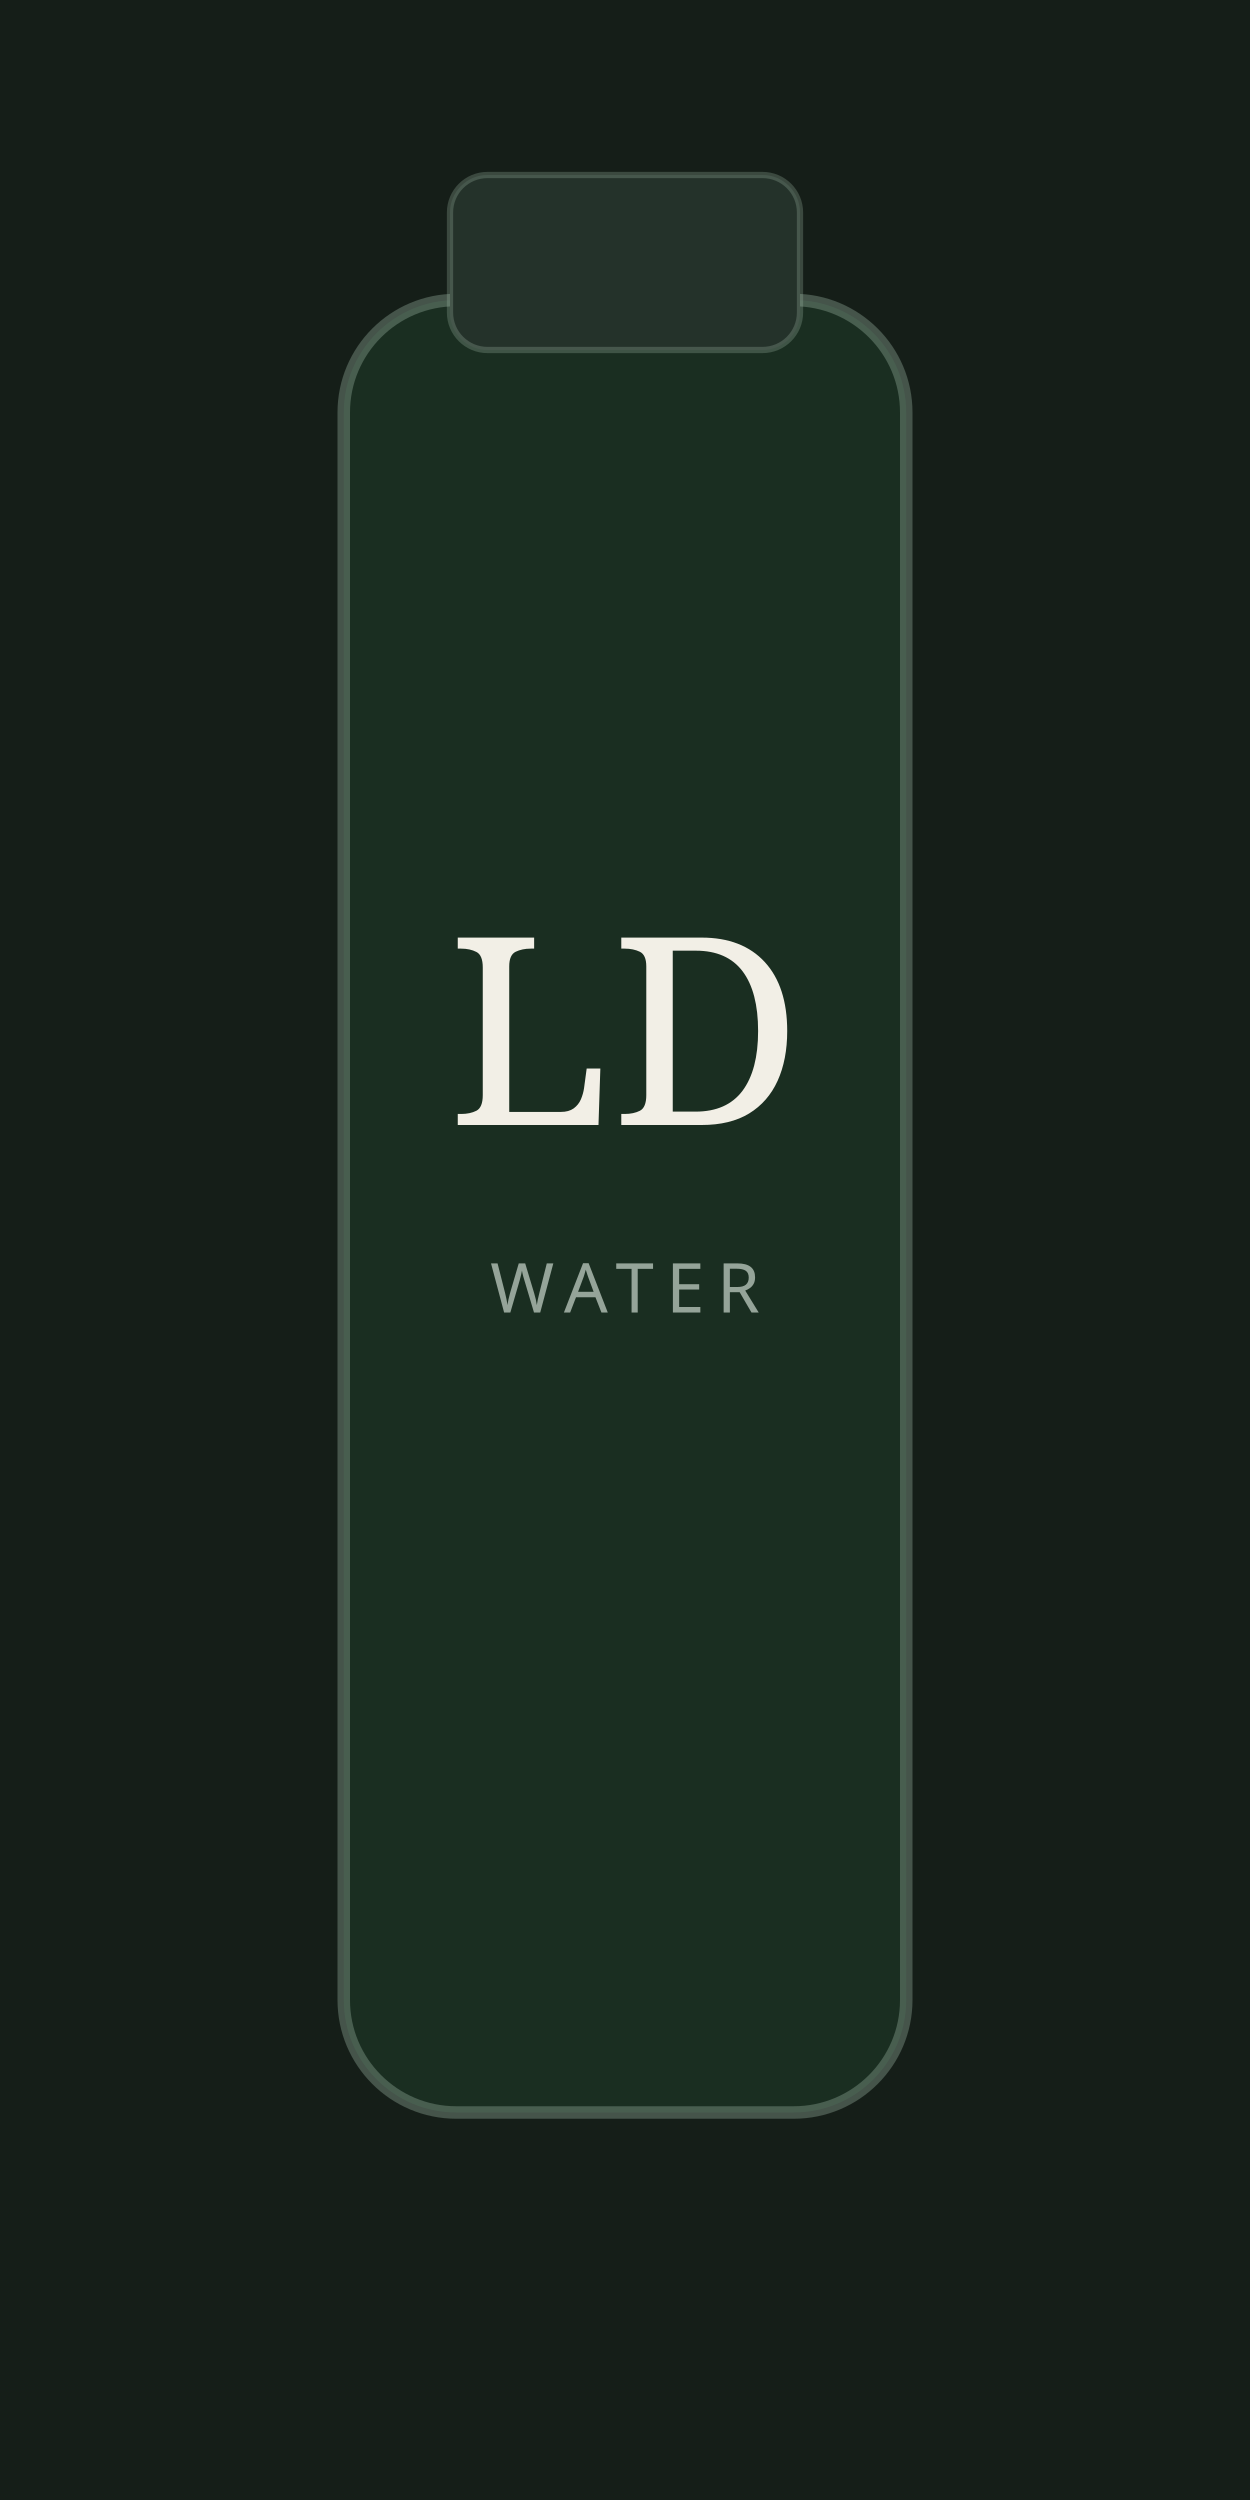
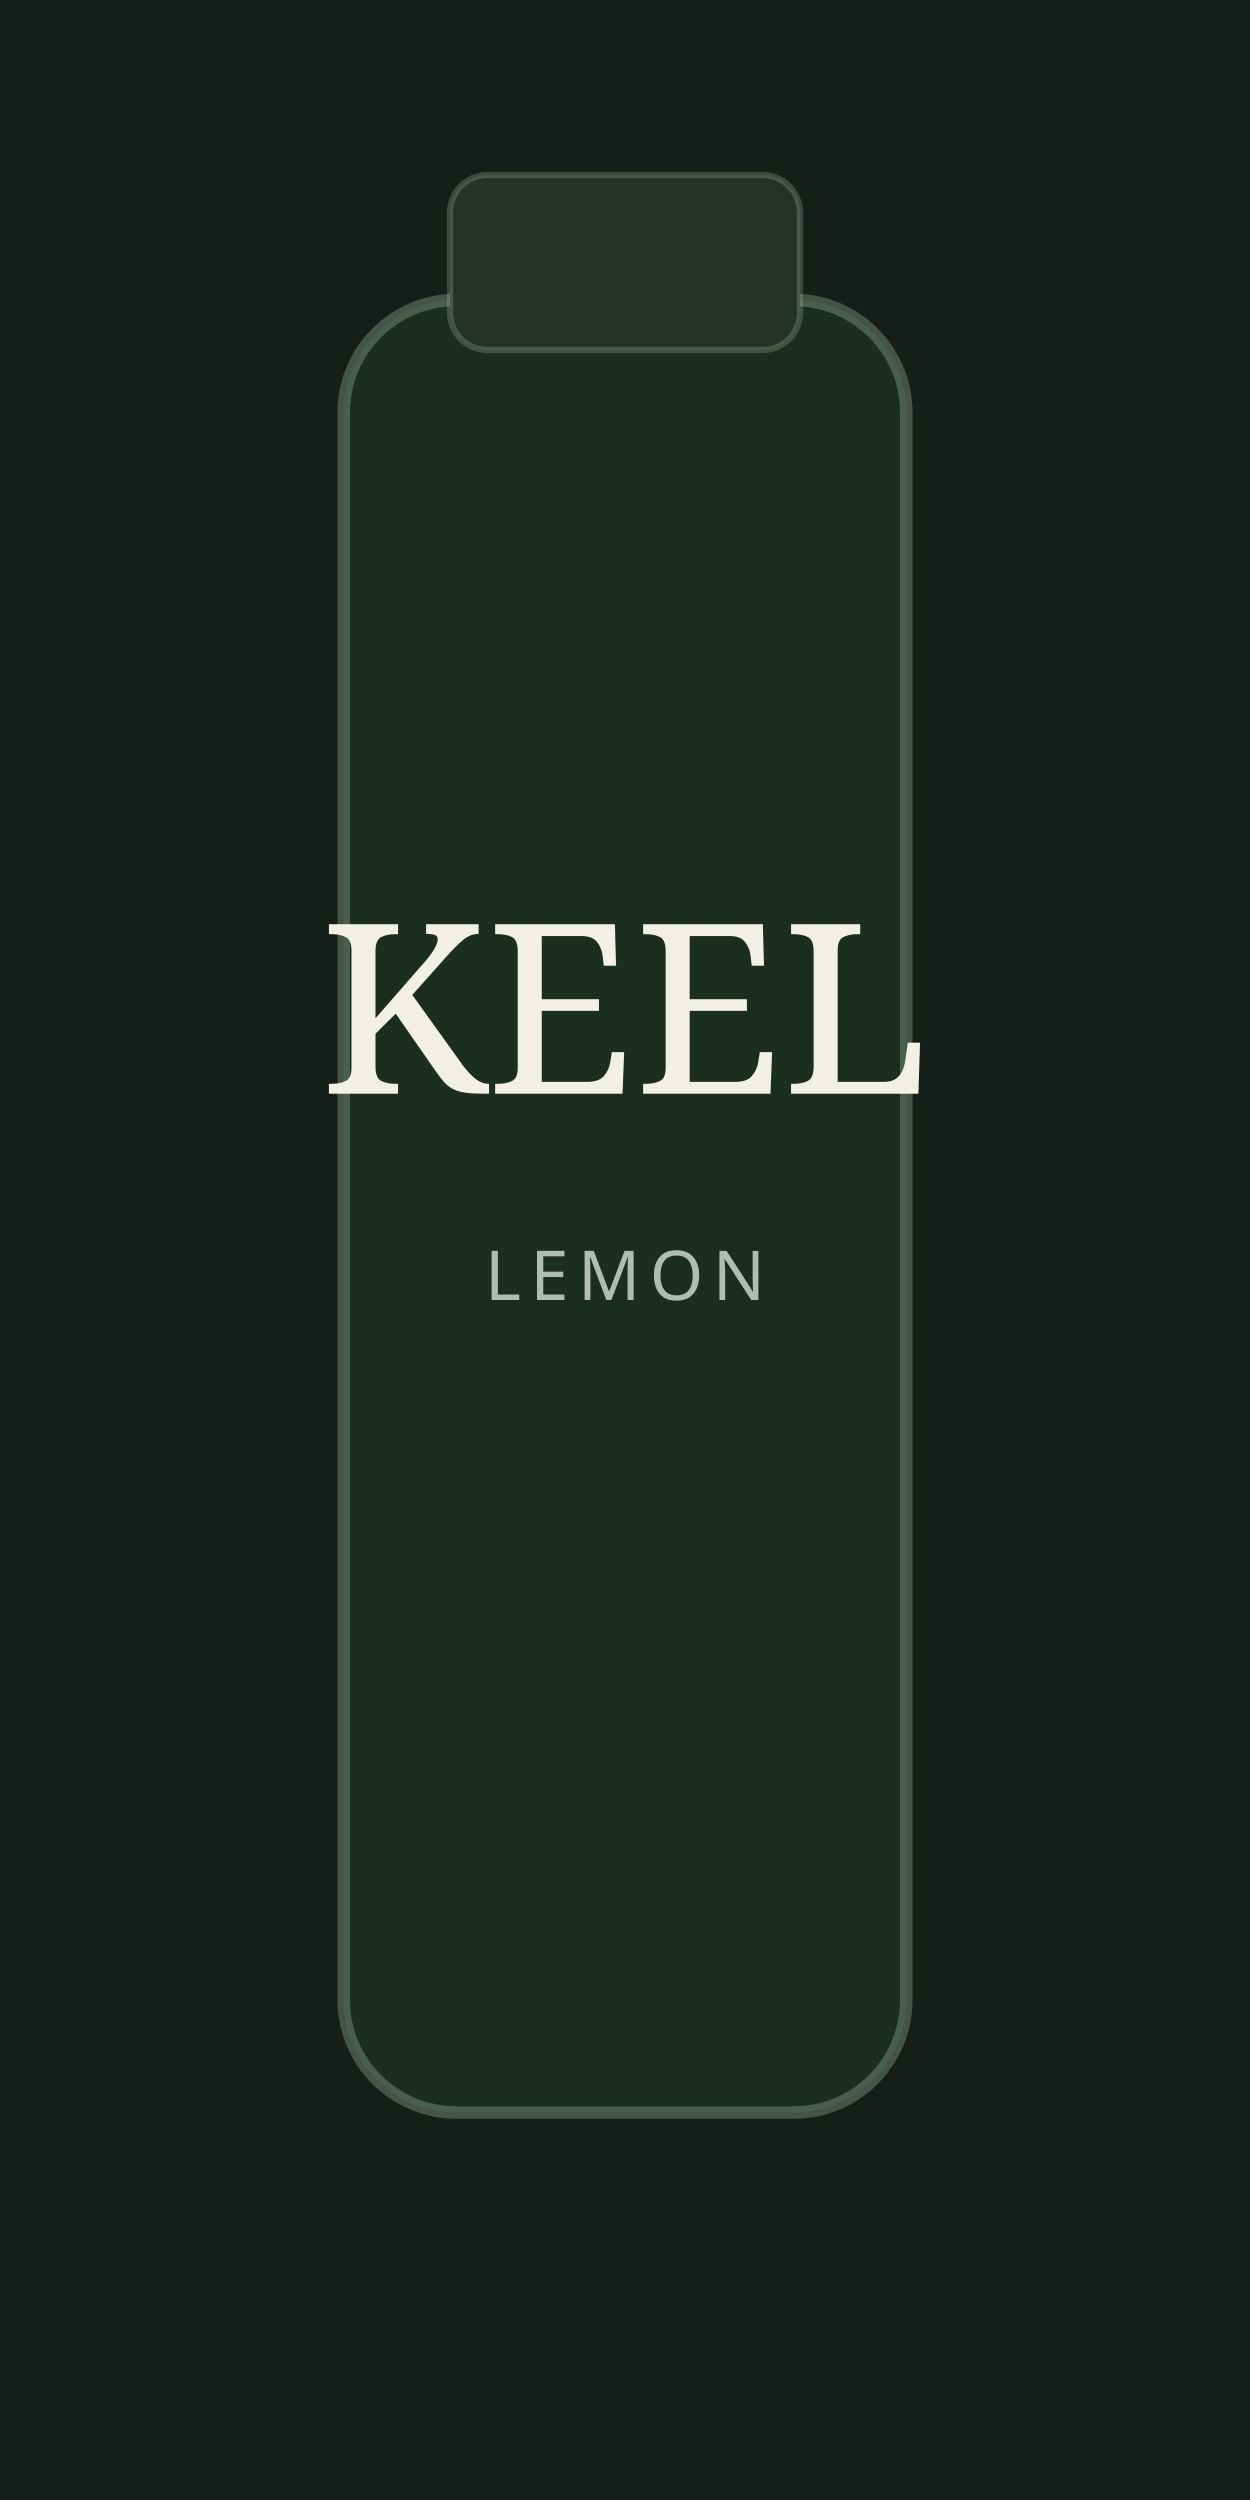
<svg xmlns="http://www.w3.org/2000/svg" width="200" height="400" viewBox="0 0 200 400" fill="none">
  <rect width="200" height="400" fill="#151E18" />
  <rect x="55" y="48" width="90" height="290" rx="18" fill="#1a2e21" stroke="#9DB8A6" stroke-opacity="0.35" stroke-width="2" />
  <rect x="72" y="28" width="56" height="28" rx="6" fill="#24322a" stroke="#9DB8A6" stroke-opacity="0.28" />
-   <text x="100" y="180" text-anchor="middle" fill="#F2EFE6" font-family="Georgia, serif" font-size="42" font-weight="500">LD</text>
-   <text x="100" y="210" text-anchor="middle" fill="#C9D6CC" fill-opacity="0.7" font-family="system-ui, sans-serif" font-size="11" letter-spacing="2">WATER</text>
+   <text x="100" y="175" text-anchor="middle" fill="#F2EFE6" font-family="Georgia, serif" font-size="38" font-weight="500">KEEL</text>
+   <text x="100" y="208" text-anchor="middle" fill="#C9D6CC" fill-opacity="0.85" font-family="system-ui, sans-serif" font-size="11" letter-spacing="1.5">LEMON</text>
</svg>
